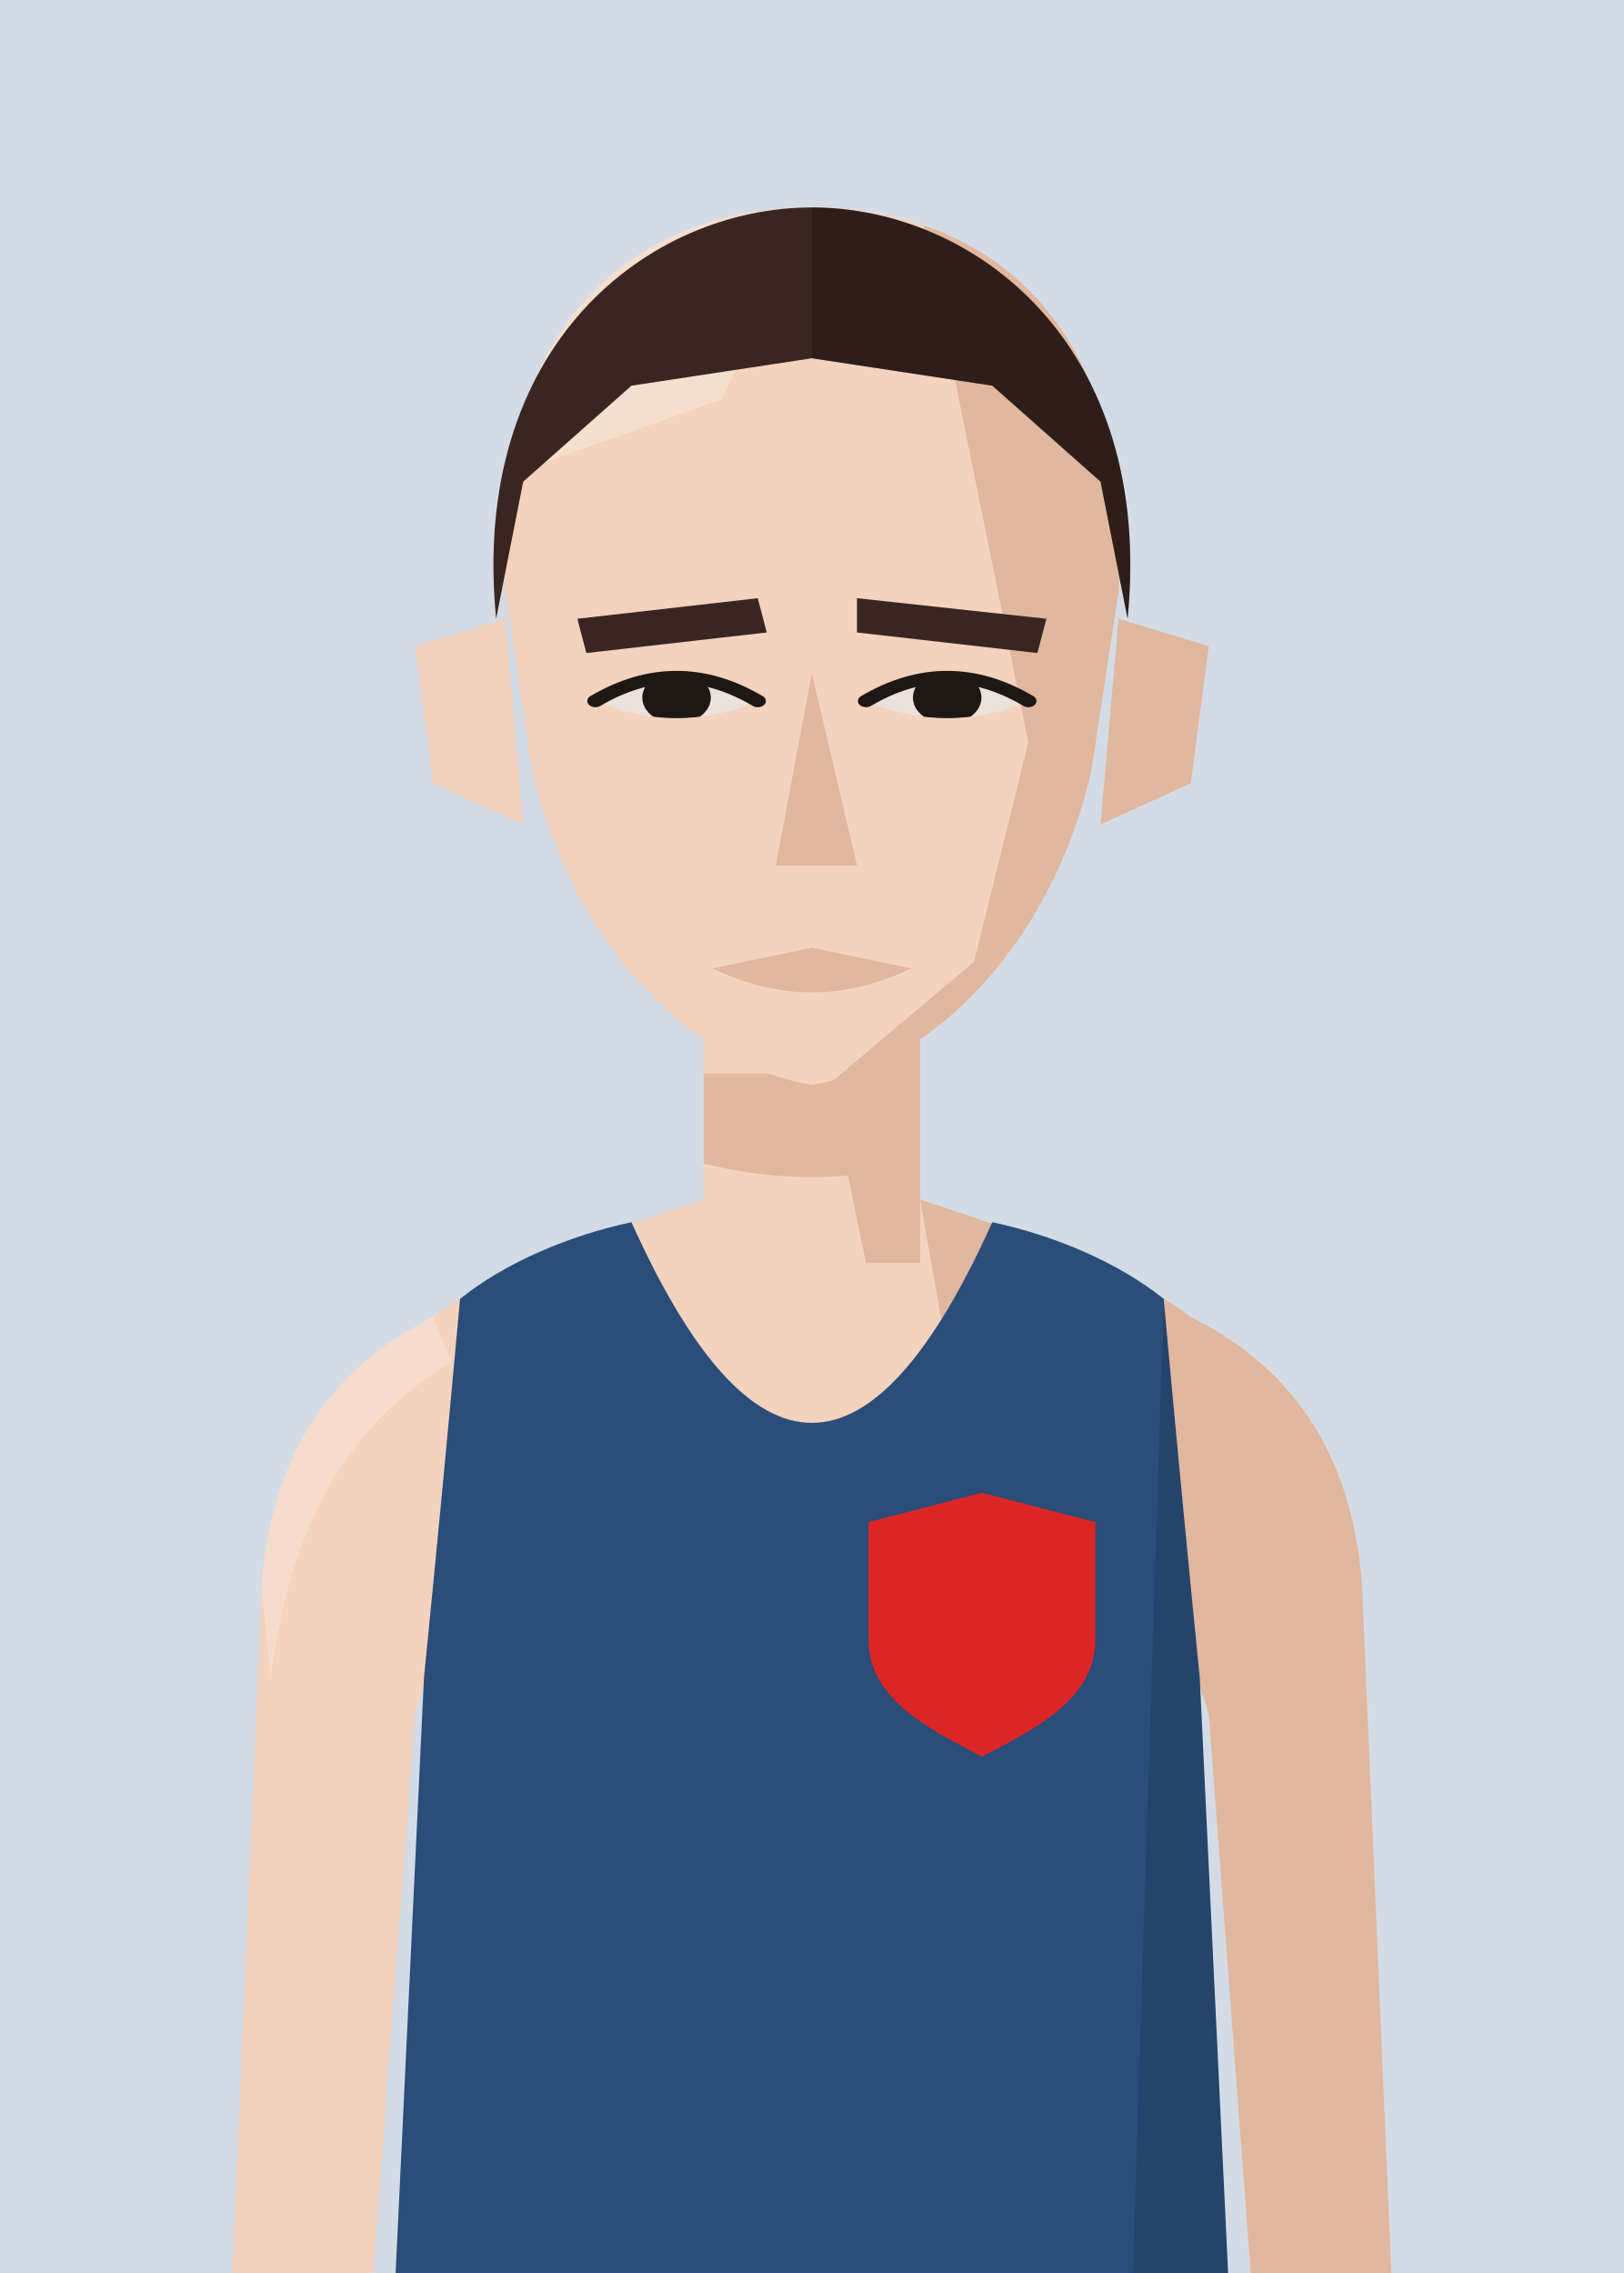
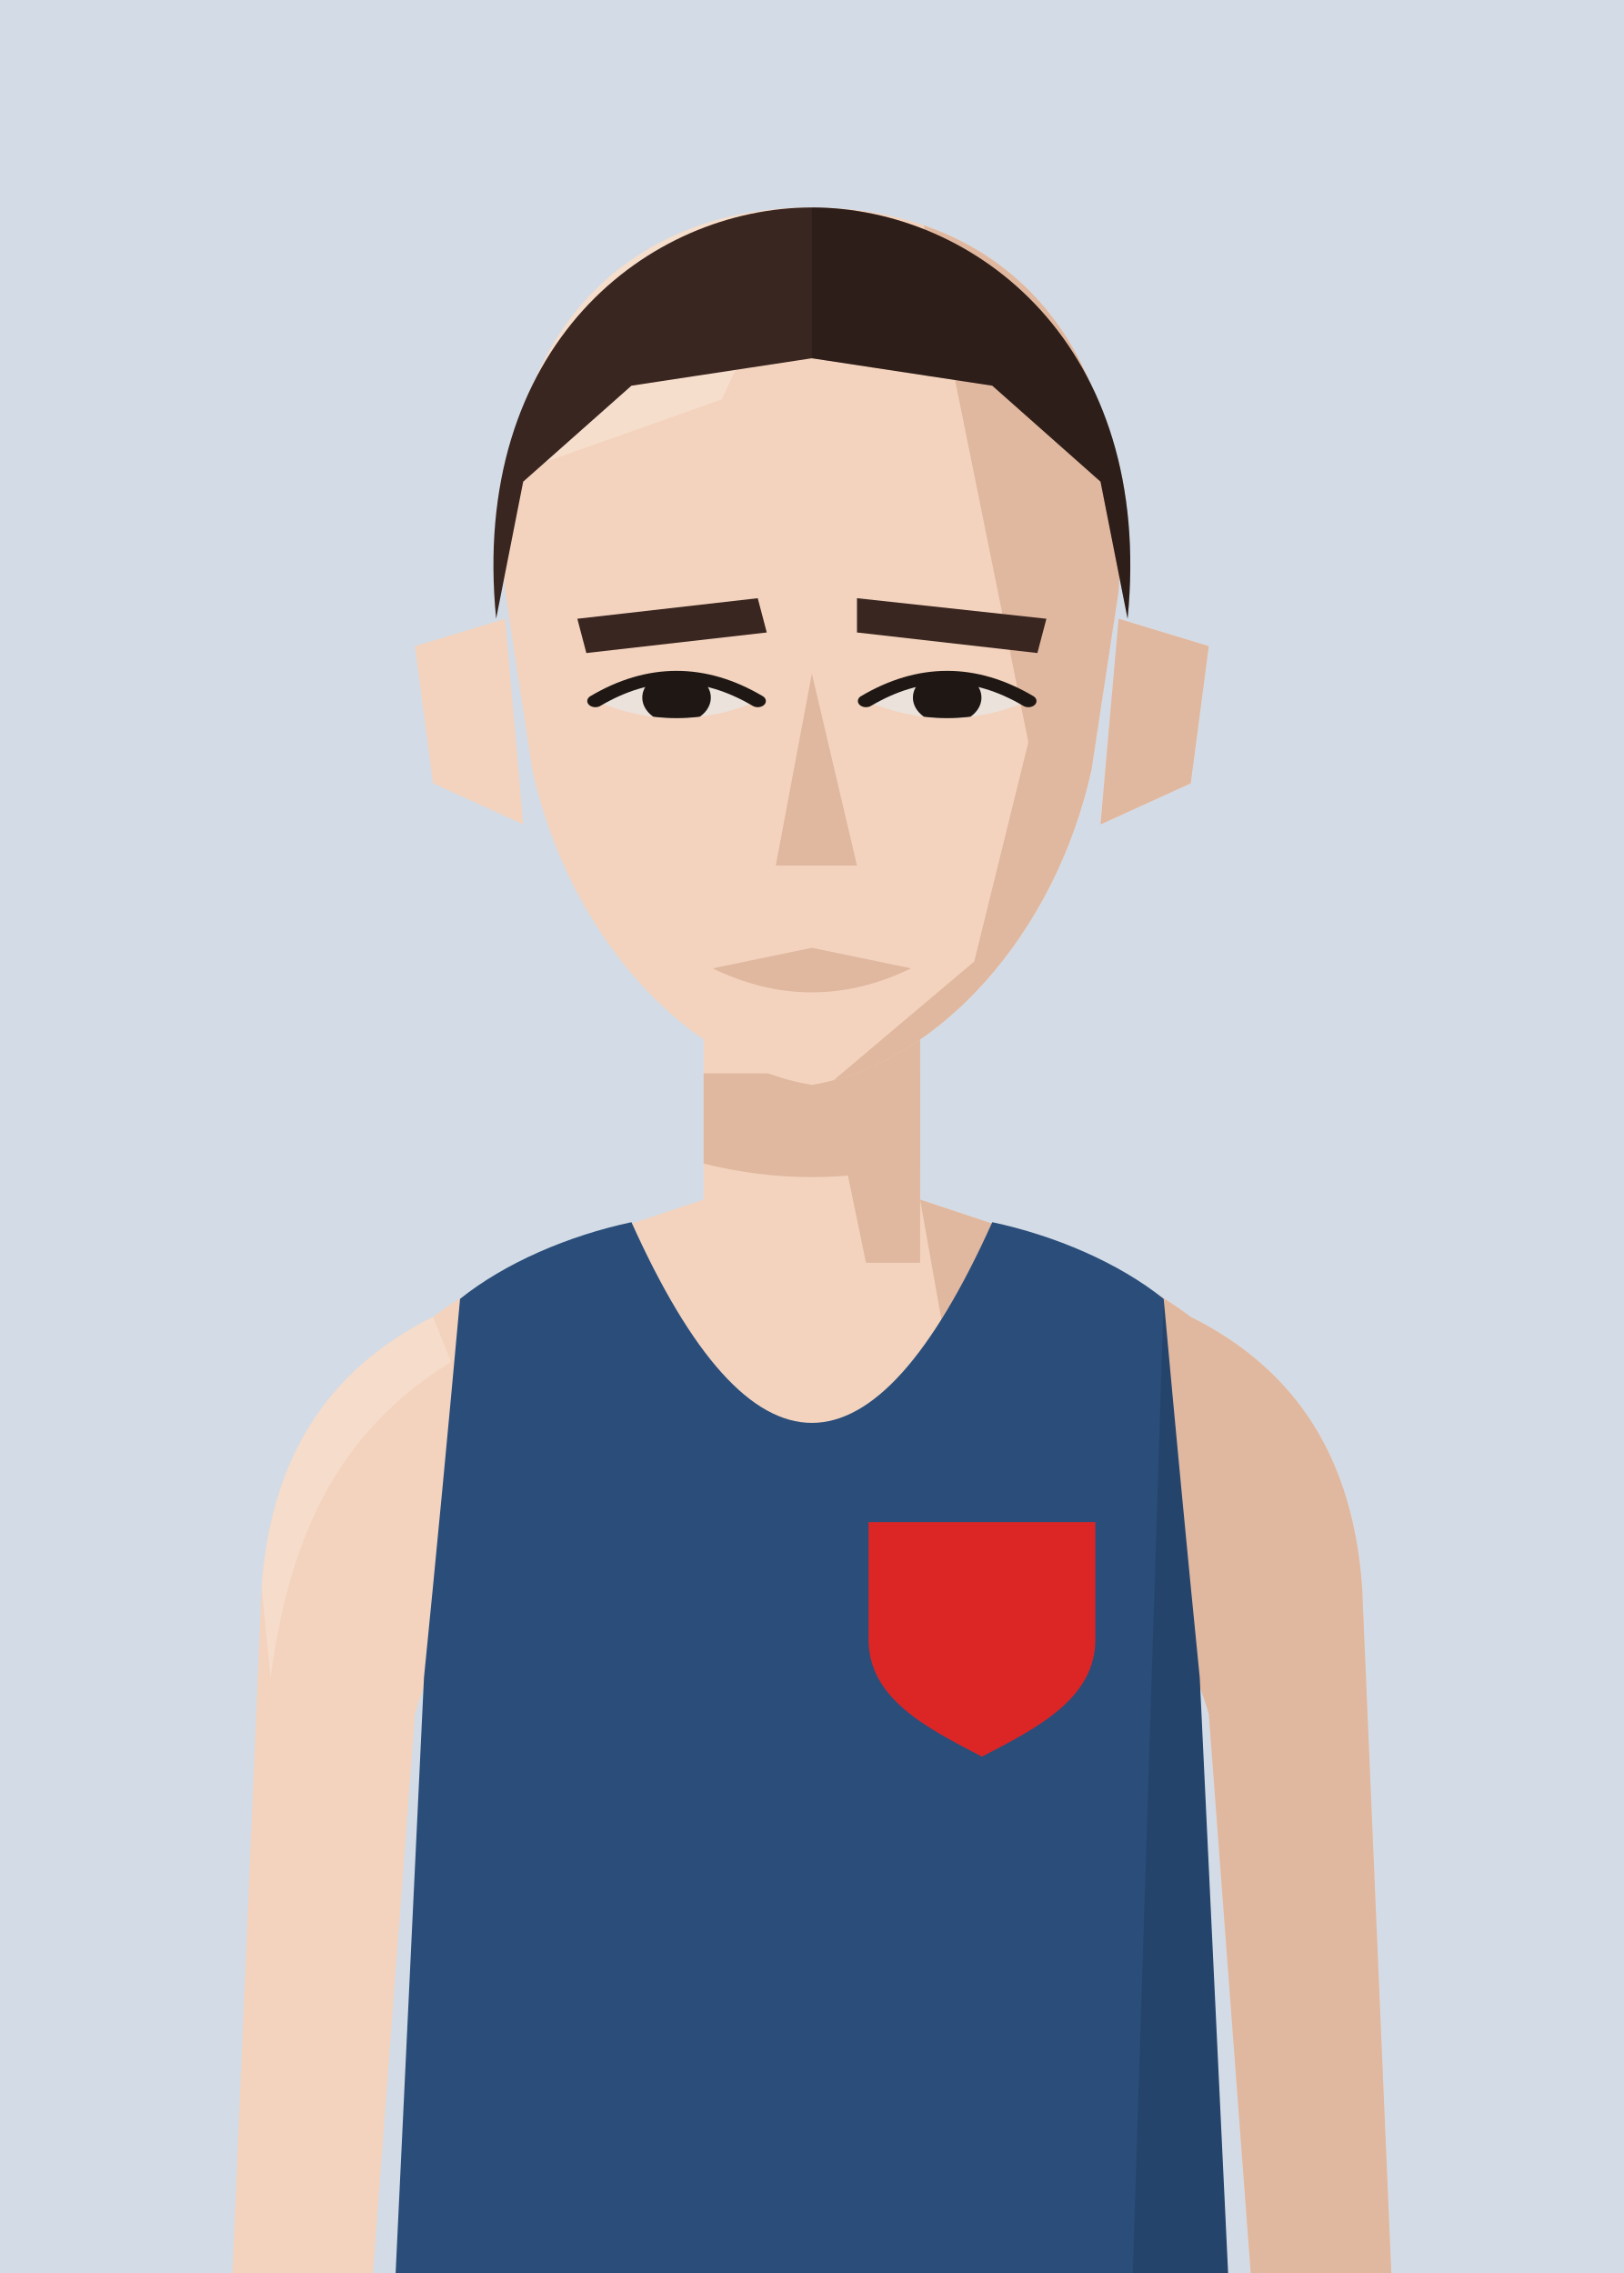
<svg xmlns="http://www.w3.org/2000/svg" viewBox="10 20 180 252">
  <defs>
    <clipPath id="vf">
      <path d="M53,330 L57,246 Q59,226 61,204 C66,200 73,197 80,195.5 Q100,240 120,195.5 C127,197 134,200 139,204 Q141,226 143,246 L147,330 Z" />
    </clipPath>
    <clipPath id="hf">
      <path d="M66,96 C64,58 80,40 100,40 C120,40 136,58 134,96 L131,122 C127,146 114,165 100,168 C86,165 73,146 69,122 Z" />
    </clipPath>
    <clipPath id="rf">
      <rect x="100" y="0" width="100" height="300" />
    </clipPath>
    <clipPath id="ef">
      <path d="M76,112 Q85,105 94,112 Q85,117 76,112 Z" />
      <path d="M106,112 Q115,105 124,112 Q115,117 106,112 Z" />
    </clipPath>
    <clipPath id="cf">
      <rect x="0" y="92" width="200" height="300" />
    </clipPath>
  </defs>
  <rect width="200" height="280" fill="#D3DCE6" />
  <g transform="translate(0,-40)">
    <rect x="88" y="171" width="24" height="37" fill="#F3D3BE" />
    <path d="M88,193 C76,197 66,200 58,206 C46,212 40,222 39,236 L35,330 L50,330 L56,250 Q59,240 64,238 L136,238 Q141,240 144,250 L150,330 L165,330 L161,236 C160,222 154,212 142,206 C134,200 124,197 112,193" fill="#F3D3BE" />
    <g fill="#E0B79F">
      <path d="M112,193 C124,197 134,200 142,206 C154,212 160,222 161,236 L165,330 L150,330 L144,250 Q141,240 136,238 L120,238 Z" />
      <path d="M58,206 C46,212 40,222 39,236 L40,246 C42,231 47,219 60,211 Z" fill="#F8E2D3" opacity=".6" />
      <polygon points="100,171 112,171 112,200 106,200" />
      <path d="M88,179 L112,179 L112,189 Q100,192 88,189 Z" />
    </g>
    <g transform="translate(0,83) scale(1,0.76) translate(0,-40)">
      <g fill="#F3D3BE">
        <path d="M66,100 L56,104 L58,124 L68,130 Z" />
        <path d="M134,100 L144,104 L142,124 L132,130 Z" />
        <path d="M66,96 C64,58 80,40 100,40 C120,40 136,58 134,96 L131,122 C127,146 114,165 100,168 C86,165 73,146 69,122 Z" />
      </g>
      <path d="M134,100 L144,104 L142,124 L132,130 Z" fill="#E0B79F" />
      <g clip-path="url(#hf)">
        <polygon points="112,40 140,40 140,180 100,180 100,170 118,150 124,118 120,92" fill="#E0B79F" />
        <polygon points="60,40 100,40 90,68 60,82" fill="#F8E2D3" opacity=".7" />
      </g>
      <g fill="#3A2620">
        <polygon points="74,100 94,97 95,102 75,105" />
        <polygon points="105,97 126,100 125,105 105,102" />
      </g>
      <g fill="#EBE2DB">
        <path d="M76,112 Q85,105 94,112 Q85,117 76,112 Z" />
        <path d="M106,112 Q115,105 124,112 Q115,117 106,112 Z" />
      </g>
      <g clip-path="url(#ef)" fill="#1E1714">
        <circle cx="85" cy="111.5" r="3.8" />
        <circle cx="115" cy="111.5" r="3.8" />
      </g>
      <g fill="none" stroke="#1E1714" stroke-width="1.8" stroke-linecap="round">
        <path d="M76,112 Q85,105 94,112" />
        <path d="M106,112 Q115,105 124,112" />
      </g>
      <polygon points="100,108 105,136 96,136" fill="#E0B79F" />
      <path d="M89,151 L100,148 L111,151 Q100,158 89,151 Z" fill="#E0B79F" />
      <g fill="#3A2620">
        <path d="M65,100 C62,60 82,40 100,40 C118,40 138,60 135,100 L132,80 L120,66 L100,62 L80,66 L68,80 Z" />
        <g clip-path="url(#rf)" fill="#000" opacity=".22">
          <path d="M65,100 C62,60 82,40 100,40 C118,40 138,60 135,100 L132,80 L120,66 L100,62 L80,66 L68,80 Z" />
        </g>
      </g>
    </g>
    <g clip-path="url(#vf)">
      <path d="M53,330 L57,246 Q59,226 61,204 C66,200 73,197 80,195.5 Q100,240 120,195.5 C127,197 134,200 139,204 Q141,226 143,246 L147,330 Z" fill="#2a4d7a" />
      <g transform="matrix(6.2857 0 0 6.5 37.14 193)">
-         <path d="M13 5 L15 5.5 L15 7.5 C15 8.5 14 9 13 9.5 C12 9 11 8.5 11 7.5 L11 5.5 Z" fill="#dc2626" />
+         <path d="M11 5.5 L15 5.5 L15 7.5 C15 8.5 14 9 13 9.5 C12 9 11 8.5 11 7.5 Z" fill="#dc2626" />
      </g>
      <path d="M139,204 Q141,226 143,246 L147,330 L135,330 Z" fill="#000" opacity="0.12" />
    </g>
  </g>
</svg>
